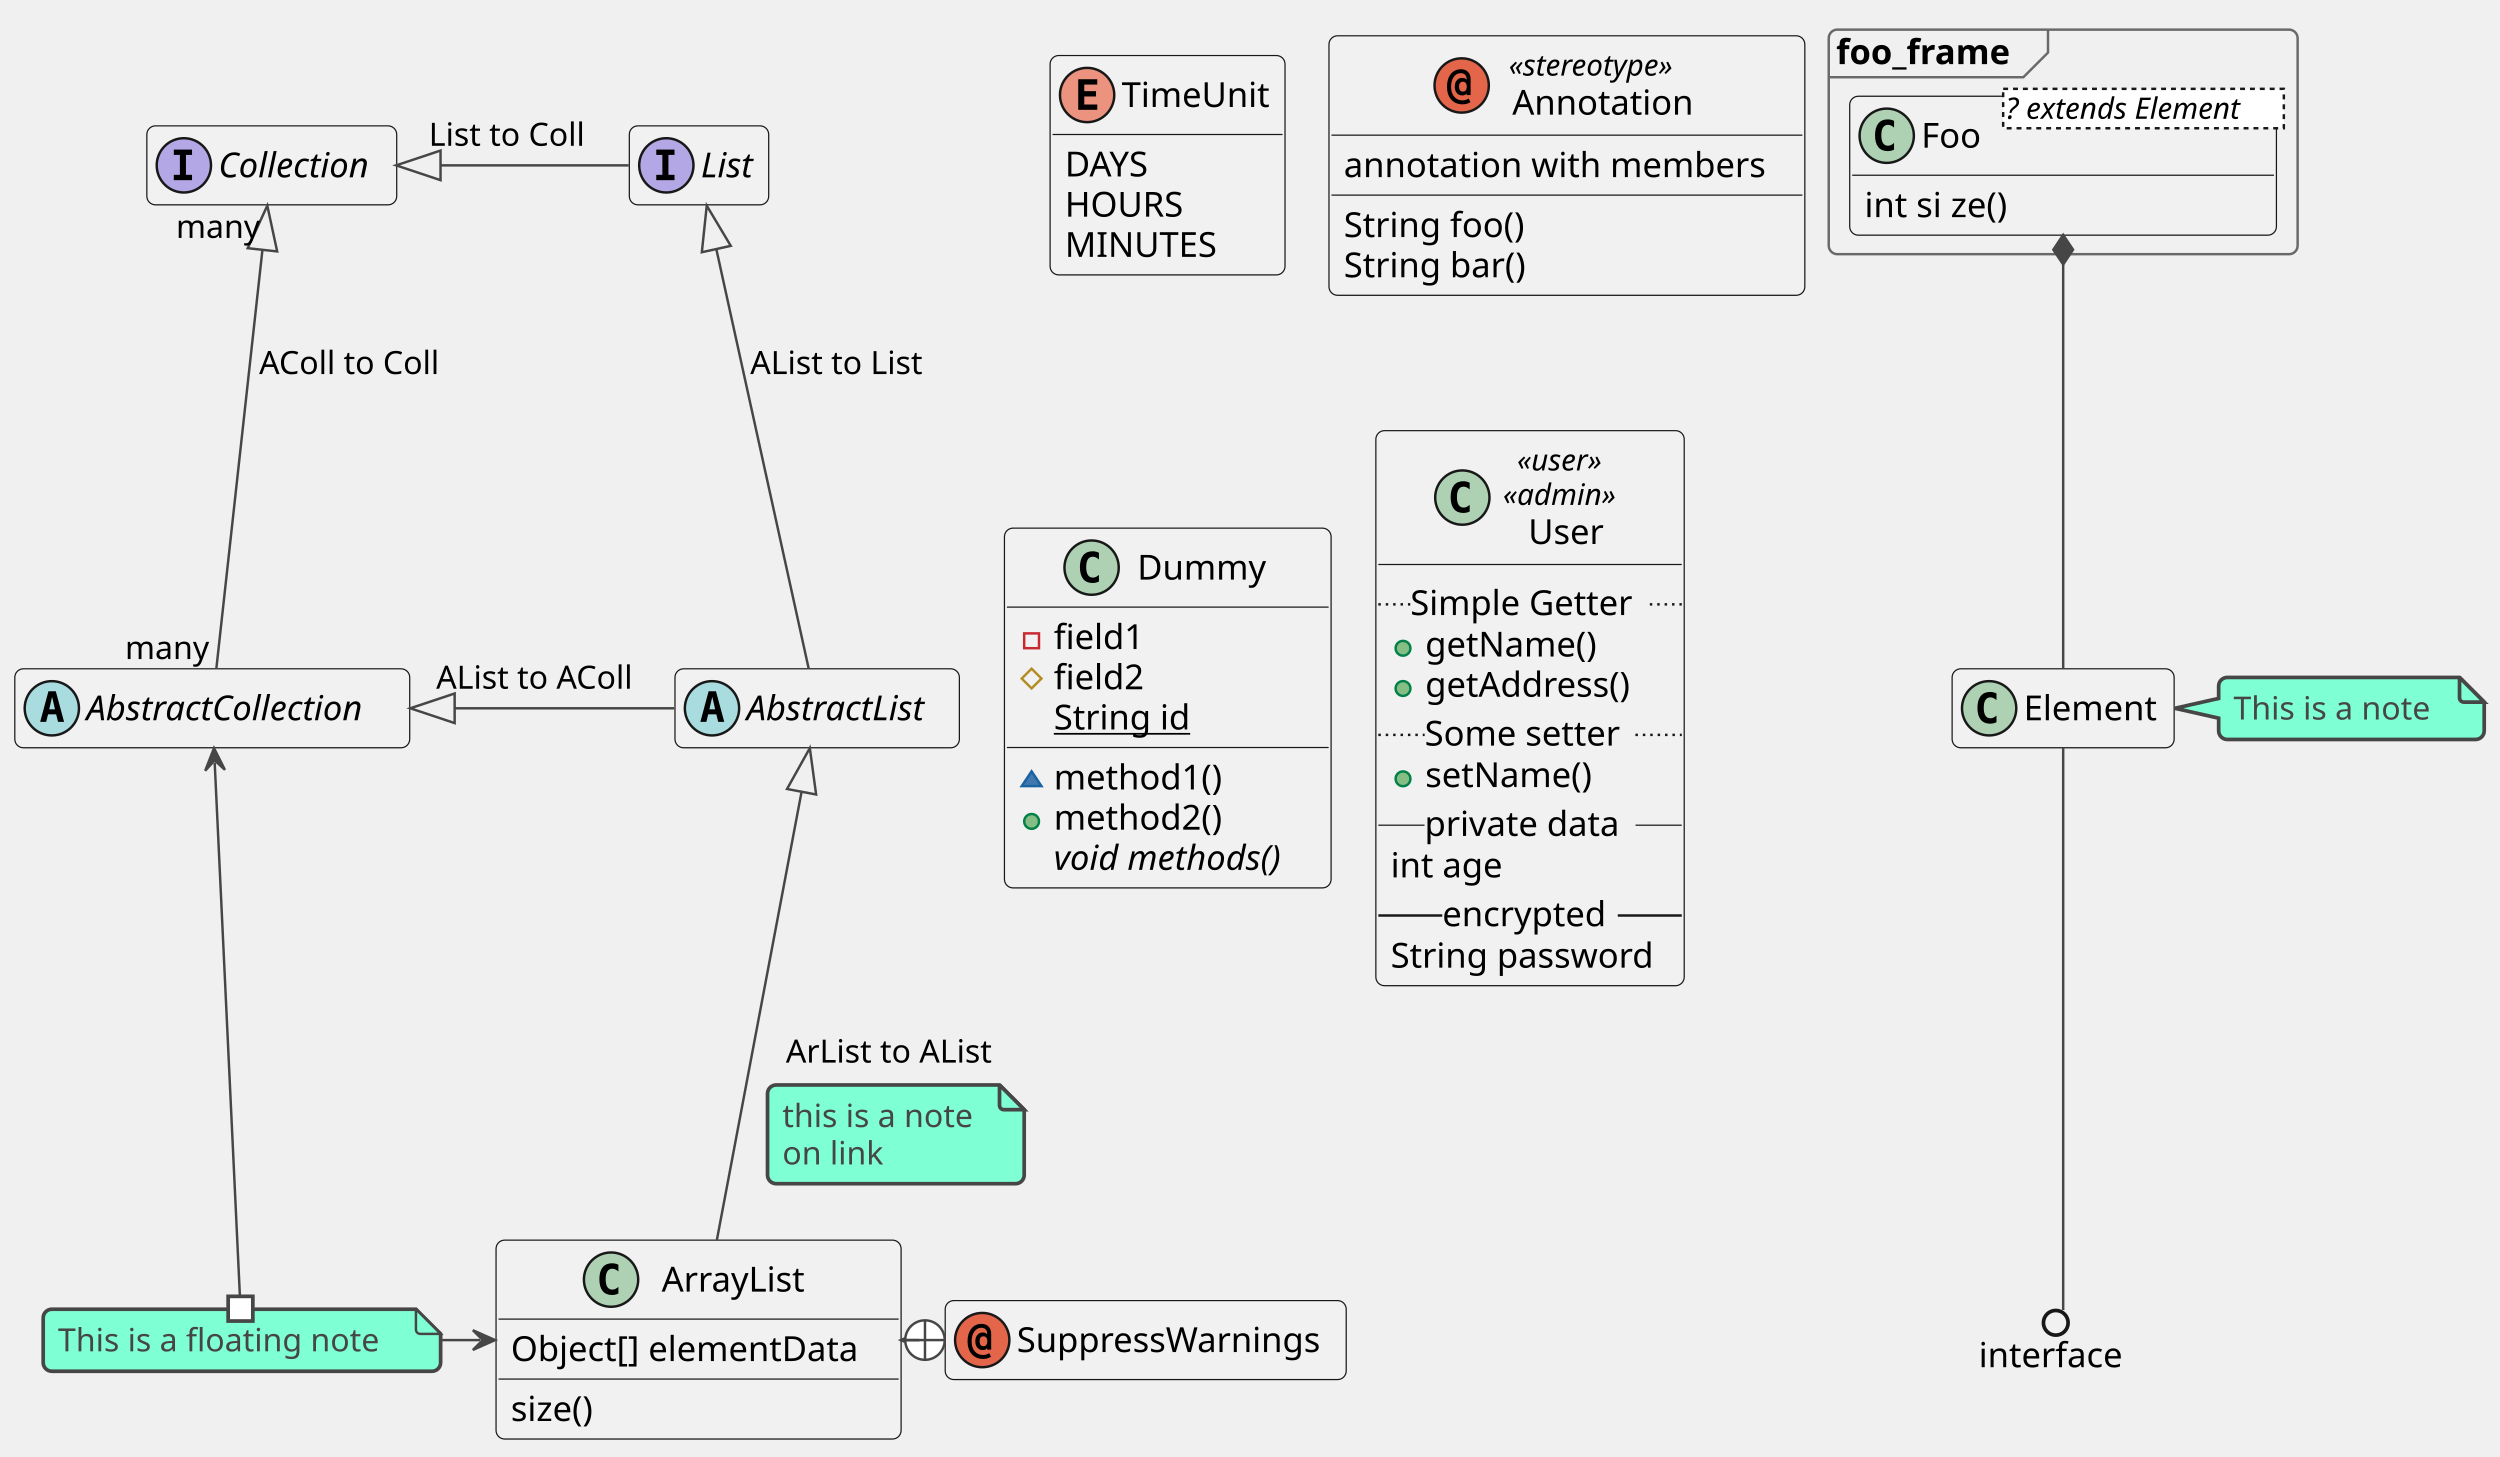
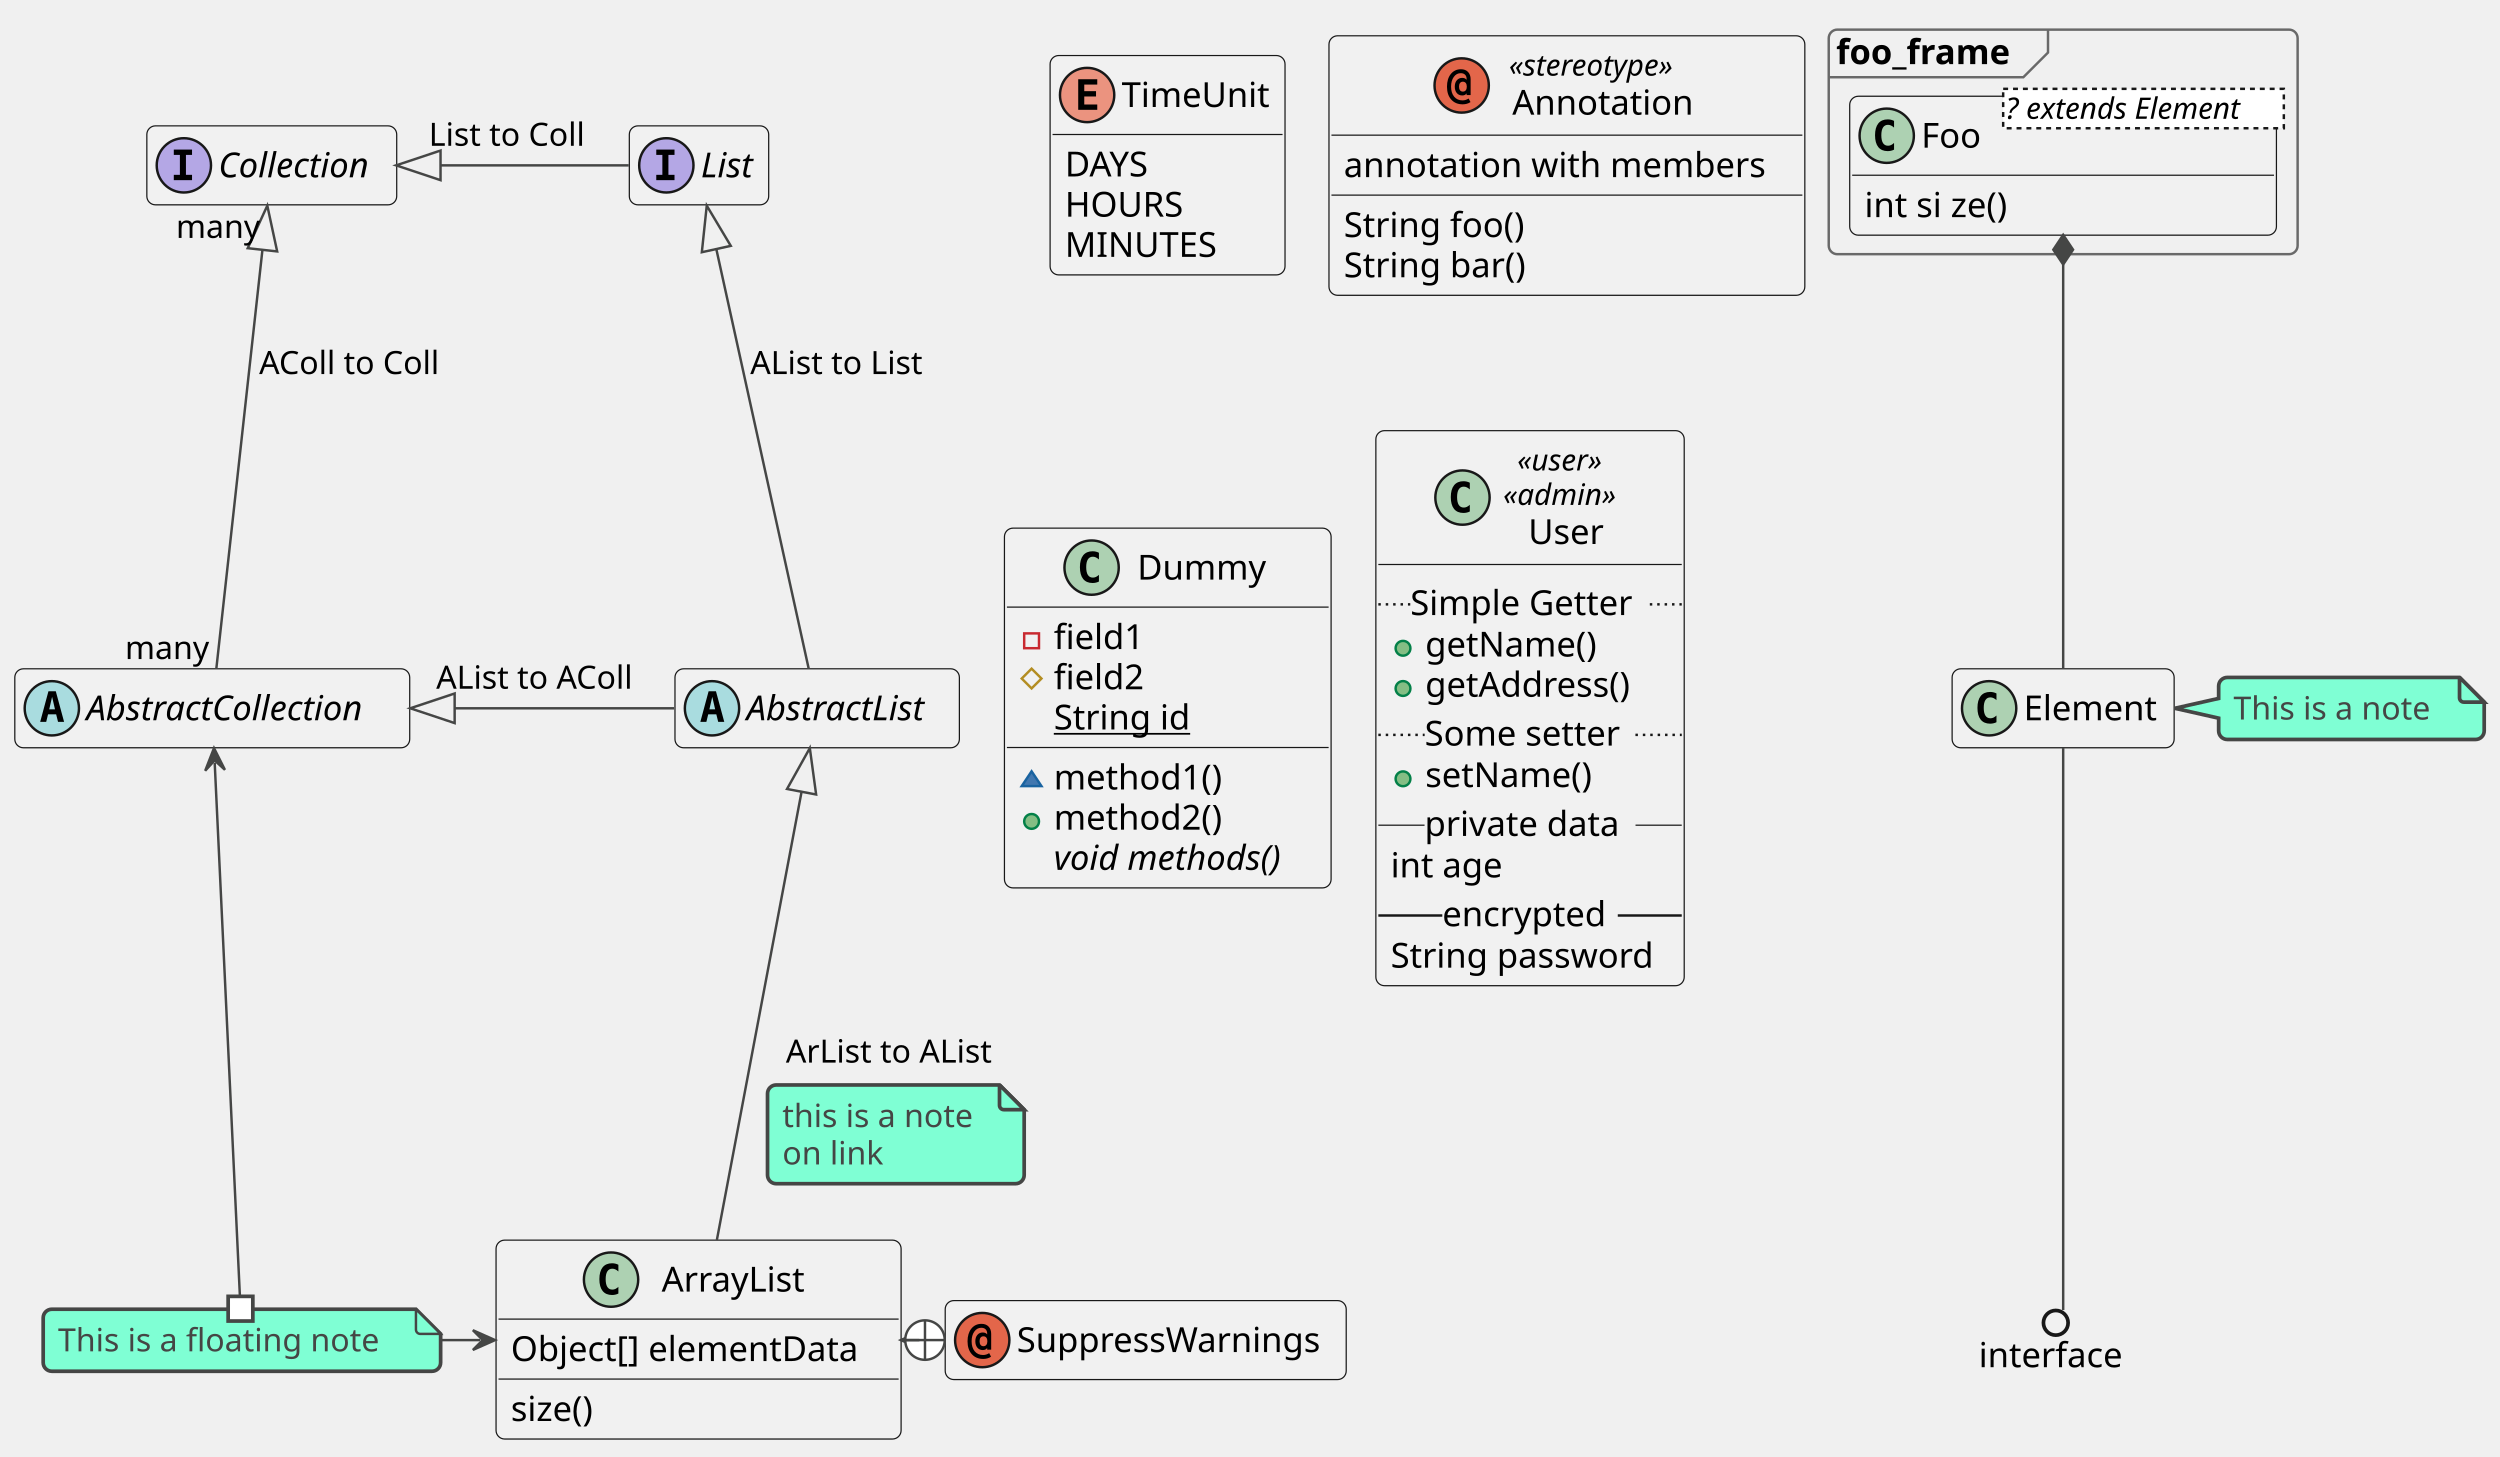
<svg xmlns="http://www.w3.org/2000/svg" contentStyleType="text/css" height="590px" preserveAspectRatio="none" style="width:1013px;height:590px;background:#FFFFFF;" version="1.1" viewBox="0 0 1013 590" width="1013px" zoomAndPan="magnify">
  <defs />
  <g>
    <g id="cluster_foo_frame">
      <rect fill="none" height="91" rx="3.5" ry="3.5" style="stroke:#696969;stroke-width:1.0;" width="190" x="741" y="12" />
      <path d="M829.852,12 L829.852,21.297 L819.852,31.297 L741,31.297 " fill="none" style="stroke:#696969;stroke-width:1.0;" />
      <text fill="#000000" font-family="sans-serif" font-size="14" font-weight="bold" lengthAdjust="spacing" textLength="78.853" x="744" y="25.995">foo_frame</text>
    </g>
    <g id="elem_AbstractList">
      <rect codeLine="7" fill="#F1F1F1" height="32" id="AbstractList" rx="3.5" ry="3.5" style="stroke:#181818;stroke-width:0.5;" width="115.241" x="273.5" y="271" />
      <ellipse cx="288.5" cy="287" fill="#A9DCDF" rx="11" ry="11" style="stroke:#181818;stroke-width:1.0;" />
      <path d="M288.609,282.344 L287.453,287.422 L289.781,287.422 L288.609,282.344 Z M287.125,280.109 L290.109,280.109 L293.469,292.5 L291.016,292.5 L290.25,289.438 L286.969,289.438 L286.219,292.5 L283.781,292.5 L287.125,280.109 Z " fill="#000000" />
      <text fill="#000000" font-family="sans-serif" font-size="14" font-style="italic" lengthAdjust="spacing" textLength="83.241" x="302.5" y="291.847">AbstractList</text>
    </g>
    <g id="elem_AbstractCollection">
      <rect codeLine="8" fill="#F1F1F1" height="32" id="AbstractCollection" rx="3.5" ry="3.5" style="stroke:#181818;stroke-width:0.5;" width="160.017" x="6" y="271" />
      <ellipse cx="21" cy="287" fill="#A9DCDF" rx="11" ry="11" style="stroke:#181818;stroke-width:1.0;" />
      <path d="M21.109,282.344 L19.953,287.422 L22.281,287.422 L21.109,282.344 Z M19.625,280.109 L22.609,280.109 L25.969,292.5 L23.516,292.5 L22.75,289.438 L19.469,289.438 L18.719,292.5 L16.281,292.5 L19.625,280.109 Z " fill="#000000" />
      <text fill="#000000" font-family="sans-serif" font-size="14" font-style="italic" lengthAdjust="spacing" textLength="128.017" x="35" y="291.847">AbstractCollection</text>
    </g>
    <g id="elem_List">
      <rect codeLine="9" fill="#F1F1F1" height="32" id="List" rx="3.5" ry="3.5" style="stroke:#181818;stroke-width:0.5;" width="56.473" x="255" y="51" />
      <ellipse cx="270" cy="67" fill="#B4A7E5" rx="11" ry="11" style="stroke:#181818;stroke-width:1.0;" />
      <path d="M265.922,62.766 L265.922,60.609 L273.312,60.609 L273.312,62.766 L270.844,62.766 L270.844,70.844 L273.312,70.844 L273.312,73 L265.922,73 L265.922,70.844 L268.391,70.844 L268.391,62.766 L265.922,62.766 Z " fill="#000000" />
      <text fill="#000000" font-family="sans-serif" font-size="14" font-style="italic" lengthAdjust="spacing" textLength="24.473" x="284" y="71.847">List</text>
    </g>
    <g id="elem_Collection">
      <rect codeLine="10" fill="#F1F1F1" height="32" id="Collection" rx="3.5" ry="3.5" style="stroke:#181818;stroke-width:0.5;" width="101.248" x="59.5" y="51" />
      <ellipse cx="74.5" cy="67" fill="#B4A7E5" rx="11" ry="11" style="stroke:#181818;stroke-width:1.0;" />
      <path d="M70.422,62.766 L70.422,60.609 L77.812,60.609 L77.812,62.766 L75.344,62.766 L75.344,70.844 L77.812,70.844 L77.812,73 L70.422,73 L70.422,70.844 L72.891,70.844 L72.891,62.766 L70.422,62.766 Z " fill="#000000" />
      <text fill="#000000" font-family="sans-serif" font-size="14" font-style="italic" lengthAdjust="spacing" textLength="69.248" x="88.5" y="71.847">Collection</text>
    </g>
    <g id="elem_ArrayList">
      <rect codeLine="20" fill="#F1F1F1" height="80.594" id="ArrayList" rx="3.5" ry="3.5" style="stroke:#181818;stroke-width:0.5;" width="164.127" x="201" y="502.5" />
      <ellipse cx="247.601" cy="518.5" fill="#ADD1B2" rx="11" ry="11" style="stroke:#181818;stroke-width:1.0;" />
      <path d="M250.569,524.141 Q249.991,524.438 249.351,524.578 Q248.71,524.734 248.007,524.734 Q245.507,524.734 244.179,523.094 Q242.866,521.438 242.866,518.312 Q242.866,515.188 244.179,513.531 Q245.507,511.875 248.007,511.875 Q248.71,511.875 249.351,512.031 Q250.007,512.188 250.569,512.484 L250.569,515.203 Q249.944,514.625 249.351,514.359 Q248.757,514.078 248.132,514.078 Q246.788,514.078 246.101,515.156 Q245.413,516.219 245.413,518.312 Q245.413,520.406 246.101,521.484 Q246.788,522.547 248.132,522.547 Q248.757,522.547 249.351,522.281 Q249.944,522 250.569,521.422 L250.569,524.141 Z " fill="#000000" />
      <text fill="#000000" font-family="sans-serif" font-size="14" lengthAdjust="spacing" textLength="62.426" x="268.101" y="523.347">ArrayList</text>
      <line style="stroke:#181818;stroke-width:0.5;" x1="202" x2="364.127" y1="534.5" y2="534.5" />
      <text fill="#000000" font-family="sans-serif" font-size="14" lengthAdjust="spacing" textLength="152.127" x="207" y="551.495">Object[] elementData</text>
      <line style="stroke:#181818;stroke-width:0.5;" x1="202" x2="364.127" y1="558.797" y2="558.797" />
      <text fill="#000000" font-family="sans-serif" font-size="14" lengthAdjust="spacing" textLength="38.069" x="207" y="575.792">size()</text>
    </g>
    <g id="elem_TimeUnit">
      <rect codeLine="25" fill="#F1F1F1" height="88.891" id="TimeUnit" rx="3.5" ry="3.5" style="stroke:#181818;stroke-width:0.5;" width="95.191" x="425.5" y="22.5" />
      <ellipse cx="440.5" cy="38.5" fill="#EB937F" rx="11" ry="11" style="stroke:#181818;stroke-width:1.0;" />
      <path d="M444.609,44.5 L436.891,44.5 L436.891,32.109 L444.609,32.109 L444.609,34.266 L439.344,34.266 L439.344,36.938 L444.109,36.938 L444.109,39.094 L439.344,39.094 L439.344,42.344 L444.609,42.344 L444.609,44.5 Z " fill="#000000" />
      <text fill="#000000" font-family="sans-serif" font-size="14" lengthAdjust="spacing" textLength="63.191" x="454.5" y="43.347">TimeUnit</text>
      <line style="stroke:#181818;stroke-width:0.5;" x1="426.5" x2="519.691" y1="54.5" y2="54.5" />
      <text fill="#000000" font-family="sans-serif" font-size="14" lengthAdjust="spacing" textLength="37.796" x="431.5" y="71.495">DAYS</text>
      <text fill="#000000" font-family="sans-serif" font-size="14" lengthAdjust="spacing" textLength="50.408" x="431.5" y="87.792">HOURS</text>
      <text fill="#000000" font-family="sans-serif" font-size="14" lengthAdjust="spacing" textLength="63.212" x="431.5" y="104.089">MINUTES</text>
    </g>
    <g id="elem_SuppressWarnings">
      <rect codeLine="31" fill="#F1F1F1" height="32" id="SuppressWarnings" rx="3.5" ry="3.5" style="stroke:#181818;stroke-width:0.5;" width="162.484" x="383" y="527" />
      <ellipse cx="398" cy="543" fill="#E3664A" rx="11" ry="11" style="stroke:#181818;stroke-width:1.0;" />
      <path d="M400.078,543.469 Q400.078,542.531 399.656,542 Q399.234,541.469 398.484,541.469 Q397.75,541.469 397.328,542 Q396.922,542.531 396.922,543.469 Q396.922,544.422 397.328,544.953 Q397.75,545.484 398.484,545.484 Q399.234,545.484 399.656,544.953 Q400.078,544.422 400.078,543.469 Z M401.625,546.875 L400,546.875 L400,546.203 Q399.672,546.641 399.25,546.844 Q398.828,547.047 398.219,547.047 Q396.859,547.047 396.031,546.078 Q395.203,545.094 395.203,543.469 Q395.203,541.875 396.031,540.906 Q396.859,539.922 398.219,539.922 Q398.812,539.922 399.266,540.125 Q399.719,540.328 400,540.719 L400,540.375 Q400,539.25 399.375,538.641 Q398.75,538.016 397.609,538.016 Q395.891,538.016 394.797,539.547 Q393.703,541.062 393.703,543.5 Q393.703,546.047 394.953,547.547 Q396.219,549.047 398.328,549.047 Q398.984,549.047 399.609,548.859 Q400.234,548.672 400.812,548.281 L401.578,549.734 Q400.906,550.188 400.109,550.406 Q399.312,550.641 398.406,550.641 Q395.5,550.641 393.766,548.703 Q392.047,546.781 392.047,543.5 Q392.047,540.281 393.594,538.359 Q395.156,536.422 397.719,536.422 Q399.516,536.422 400.562,537.516 Q401.625,538.609 401.625,540.484 L401.625,546.875 Z " fill="#000000" />
      <text fill="#000000" font-family="sans-serif" font-size="14" lengthAdjust="spacing" textLength="130.484" x="412" y="547.847">SuppressWarnings</text>
    </g>
    <g id="elem_Annotation">
      <rect codeLine="33" fill="#F1F1F1" height="105.156" id="Annotation" rx="3.5" ry="3.5" style="stroke:#181818;stroke-width:0.5;" width="192.817" x="538.5" y="14.5" />
      <ellipse cx="592.271" cy="34.633" fill="#E3664A" rx="11" ry="11" style="stroke:#181818;stroke-width:1.0;" />
      <path d="M594.35,35.102 Q594.35,34.164 593.928,33.633 Q593.506,33.102 592.756,33.102 Q592.021,33.102 591.6,33.633 Q591.193,34.164 591.193,35.102 Q591.193,36.055 591.6,36.586 Q592.021,37.117 592.756,37.117 Q593.506,37.117 593.928,36.586 Q594.35,36.055 594.35,35.102 Z M595.896,38.508 L594.271,38.508 L594.271,37.836 Q593.943,38.273 593.521,38.477 Q593.1,38.68 592.49,38.68 Q591.131,38.68 590.303,37.711 Q589.475,36.727 589.475,35.102 Q589.475,33.508 590.303,32.539 Q591.131,31.555 592.49,31.555 Q593.084,31.555 593.537,31.758 Q593.99,31.961 594.271,32.352 L594.271,32.008 Q594.271,30.883 593.646,30.273 Q593.021,29.648 591.881,29.648 Q590.162,29.648 589.068,31.18 Q587.975,32.695 587.975,35.133 Q587.975,37.68 589.225,39.18 Q590.49,40.68 592.6,40.68 Q593.256,40.68 593.881,40.492 Q594.506,40.305 595.084,39.914 L595.85,41.367 Q595.178,41.82 594.381,42.039 Q593.584,42.273 592.678,42.273 Q589.771,42.273 588.037,40.336 Q586.318,38.414 586.318,35.133 Q586.318,31.914 587.865,29.992 Q589.428,28.055 591.99,28.055 Q593.787,28.055 594.834,29.148 Q595.896,30.242 595.896,32.117 L595.896,38.508 Z " fill="#000000" />
-       <text fill="#000000" font-family="sans-serif" font-size="12" font-style="italic" lengthAdjust="spacing" textLength="79.617" x="611.35" y="30.639">«stereotype»</text>
+       <text fill="#000000" font-family="sans-serif" font-size="12" font-style="italic" lengthAdjust="spacing" textLength="79.488" x="611.415" y="30.639">«stereotype»</text>
      <text fill="#000000" font-family="sans-serif" font-size="14" lengthAdjust="spacing" textLength="76.774" x="612.771" y="46.464">Annotation</text>
      <line style="stroke:#181818;stroke-width:0.5;" x1="539.5" x2="730.317" y1="54.766" y2="54.766" />
      <text fill="#000000" font-family="sans-serif" font-size="14" lengthAdjust="spacing" textLength="180.817" x="544.5" y="71.761">annotation with members</text>
      <line style="stroke:#181818;stroke-width:0.5;" x1="539.5" x2="730.317" y1="79.062" y2="79.062" />
      <text fill="#000000" font-family="sans-serif" font-size="14" lengthAdjust="spacing" textLength="79.215" x="544.5" y="96.058">String foo()</text>
      <text fill="#000000" font-family="sans-serif" font-size="14" lengthAdjust="spacing" textLength="80.377" x="544.5" y="112.355">String bar()</text>
    </g>
    <g id="elem_Dummy">
      <rect codeLine="39" fill="#F1F1F1" height="145.781" id="Dummy" rx="3.5" ry="3.5" style="stroke:#181818;stroke-width:0.5;" width="132.36" x="407" y="214" />
      <ellipse cx="442.316" cy="230" fill="#ADD1B2" rx="11" ry="11" style="stroke:#181818;stroke-width:1.0;" />
      <path d="M445.285,235.641 Q444.707,235.938 444.066,236.078 Q443.425,236.234 442.722,236.234 Q440.222,236.234 438.894,234.594 Q437.582,232.938 437.582,229.812 Q437.582,226.688 438.894,225.031 Q440.222,223.375 442.722,223.375 Q443.425,223.375 444.066,223.531 Q444.722,223.688 445.285,223.984 L445.285,226.703 Q444.66,226.125 444.066,225.859 Q443.472,225.578 442.847,225.578 Q441.503,225.578 440.816,226.656 Q440.128,227.719 440.128,229.812 Q440.128,231.906 440.816,232.984 Q441.503,234.047 442.847,234.047 Q443.472,234.047 444.066,233.781 Q444.66,233.5 445.285,232.922 L445.285,235.641 Z " fill="#000000" />
      <text fill="#000000" font-family="sans-serif" font-size="14" lengthAdjust="spacing" textLength="55.214" x="460.831" y="234.847">Dummy</text>
      <line style="stroke:#181818;stroke-width:0.5;" x1="408" x2="538.36" y1="246" y2="246" />
      <rect fill="none" height="6" style="stroke:#C82930;stroke-width:1.0;" width="6" x="415" y="256.648" />
      <text fill="#000000" font-family="sans-serif" font-size="14" lengthAdjust="spacing" textLength="39.115" x="427" y="262.995">field1</text>
      <polygon fill="none" points="418,270.945,422,274.945,418,278.945,414,274.945" style="stroke:#B38D22;stroke-width:1.0;" />
      <text fill="#000000" font-family="sans-serif" font-size="14" lengthAdjust="spacing" textLength="39.115" x="427" y="279.292">field2</text>
      <text fill="#000000" font-family="sans-serif" font-size="14" lengthAdjust="spacing" text-decoration="underline" textLength="59.008" x="427" y="295.589">String id</text>
      <line style="stroke:#181818;stroke-width:0.5;" x1="408" x2="538.36" y1="302.891" y2="302.891" />
      <polygon fill="#4177AF" points="418,312.539,414,318.539,422,318.539" style="stroke:#1963A0;stroke-width:1.0;" />
      <text fill="#000000" font-family="sans-serif" font-size="14" lengthAdjust="spacing" textLength="73.897" x="427" y="319.886">method1()</text>
      <ellipse cx="418" cy="332.836" fill="#84BE84" rx="3" ry="3" style="stroke:#038048;stroke-width:1.0;" />
      <text fill="#000000" font-family="sans-serif" font-size="14" lengthAdjust="spacing" textLength="73.897" x="427" y="336.183">method2()</text>
      <text fill="#000000" font-family="sans-serif" font-size="14" font-style="italic" lengthAdjust="spacing" textLength="106.36" x="427" y="352.479">void methods()</text>
    </g>
    <g id="elem_N1">
      <path d="M17.5,534 L17.5,552.133 A3.5,3.5 0 0 0 21,555.633 L175.042,555.633 A3.5,3.5 0 0 0 178.542,552.133 L178.542,540.5 L168.542,530.5 L21,530.5 A3.5,3.5 0 0 0 17.5,534 " fill="#7FFFD4" style="stroke:#454645;stroke-width:1.5;" />
      <path d="M168.542,530.5 L168.542,538.75 A1.75,1.75 0 0 0 170.292,540.5 L178.542,540.5 L168.542,530.5 " fill="#7FFFD4" style="stroke:#454645;stroke-width:1.0;" />
      <text fill="#454645" font-family="sans-serif" font-size="13" lengthAdjust="spacing" textLength="140.042" x="23.5" y="547.567">This is a floating note</text>
    </g>
    <g id="elem_Element">
      <rect fill="#F1F1F1" height="32" id="Element" rx="3.5" ry="3.5" style="stroke:#181818;stroke-width:0.5;" width="89.962" x="791" y="271" />
      <ellipse cx="806" cy="287" fill="#ADD1B2" rx="11" ry="11" style="stroke:#181818;stroke-width:1.0;" />
      <path d="M808.969,292.641 Q808.391,292.938 807.75,293.078 Q807.109,293.234 806.406,293.234 Q803.906,293.234 802.578,291.594 Q801.266,289.938 801.266,286.812 Q801.266,283.688 802.578,282.031 Q803.906,280.375 806.406,280.375 Q807.109,280.375 807.75,280.531 Q808.406,280.688 808.969,280.984 L808.969,283.703 Q808.344,283.125 807.75,282.859 Q807.156,282.578 806.531,282.578 Q805.188,282.578 804.5,283.656 Q803.812,284.719 803.812,286.812 Q803.812,288.906 804.5,289.984 Q805.188,291.047 806.531,291.047 Q807.156,291.047 807.75,290.781 Q808.344,290.5 808.969,289.922 L808.969,292.641 Z " fill="#000000" />
      <text fill="#000000" font-family="sans-serif" font-size="14" lengthAdjust="spacing" textLength="57.962" x="820" y="291.847">Element</text>
    </g>
    <g id="elem_Elementlol26">
      <ellipse cx="833" cy="536" fill="#F1F1F1" rx="5" ry="5" style="stroke:#181818;stroke-width:1.5;" />
    </g>
    <text fill="#000000" font-family="sans-serif" font-size="14" lengthAdjust="spacing" textLength="62.44" x="801.78" y="553.995">interface</text>
    <g id="elem_GMN31">
      <path d="M899,278 L899,283 L881.246,287 L899,291 L899,296.133 A3.5,3.5 0 0 0 902.5,299.633 L1003.101,299.633 A3.5,3.5 0 0 0 1006.601,296.133 L1006.601,284.5 L996.601,274.5 L902.5,274.5 A3.5,3.5 0 0 0 899,278 " fill="#7FFFD4" style="stroke:#454645;stroke-width:1.5;" />
      <path d="M996.601,274.5 L996.601,282.75 A1.75,1.75 0 0 0 998.351,284.5 L1006.601,284.5 L996.601,274.5 " fill="#7FFFD4" style="stroke:#454645;stroke-width:1.5;" />
      <text fill="#454645" font-family="sans-serif" font-size="13" lengthAdjust="spacing" textLength="86.601" x="905" y="291.567">This is a note</text>
    </g>
    <g id="elem_User">
      <rect codeLine="69" fill="#F1F1F1" height="224.906" id="User" rx="3.5" ry="3.5" style="stroke:#181818;stroke-width:0.5;" width="124.943" x="557.5" y="174.5" />
-       <ellipse cx="592.539" cy="201.617" fill="#ADD1B2" rx="11" ry="11" style="stroke:#181818;stroke-width:1.0;" />
-       <path d="M595.508,207.258 Q594.93,207.555 594.289,207.695 Q593.648,207.852 592.945,207.852 Q590.445,207.852 589.117,206.211 Q587.805,204.555 587.805,201.43 Q587.805,198.305 589.117,196.648 Q590.445,194.992 592.945,194.992 Q593.648,194.992 594.289,195.148 Q594.945,195.305 595.508,195.602 L595.508,198.32 Q594.883,197.742 594.289,197.477 Q593.695,197.195 593.07,197.195 Q591.727,197.195 591.039,198.273 Q590.352,199.336 590.352,201.43 Q590.352,203.523 591.039,204.602 Q591.727,205.664 593.07,205.664 Q593.695,205.664 594.289,205.398 Q594.883,205.117 595.508,204.539 L595.508,207.258 Z " fill="#000000" />
-       <text fill="#000000" font-family="sans-serif" font-size="12" font-style="italic" lengthAdjust="spacing" textLength="40.986" x="614.705" y="190.639">«user»</text>
-       <text fill="#000000" font-family="sans-serif" font-size="12" font-style="italic" lengthAdjust="spacing" textLength="52.412" x="608.992" y="204.607">«admin»</text>
-       <text fill="#000000" font-family="sans-serif" font-size="14" lengthAdjust="spacing" textLength="31.91" x="619.243" y="220.433">User</text>
+       <ellipse cx="592.597" cy="201.617" fill="#ADD1B2" rx="11" ry="11" style="stroke:#181818;stroke-width:1.0;" />
+       <path d="M595.566,207.258 Q594.988,207.555 594.347,207.695 Q593.706,207.852 593.003,207.852 Q590.503,207.852 589.175,206.211 Q587.863,204.555 587.863,201.43 Q587.863,198.305 589.175,196.648 Q590.503,194.992 593.003,194.992 Q593.706,194.992 594.347,195.148 Q595.003,195.305 595.566,195.602 L595.566,198.32 Q594.941,197.742 594.347,197.477 Q593.753,197.195 593.128,197.195 Q591.785,197.195 591.097,198.273 Q590.41,199.336 590.41,201.43 Q590.41,203.523 591.097,204.602 Q591.785,205.664 593.128,205.664 Q593.753,205.664 594.347,205.398 Q594.941,205.117 595.566,204.539 L595.566,207.258 Z " fill="#000000" />
+       <text fill="#000000" font-family="sans-serif" font-size="12" font-style="italic" lengthAdjust="spacing" textLength="40.857" x="614.776" y="190.639">«user»</text>
+       <text fill="#000000" font-family="sans-serif" font-size="12" font-style="italic" lengthAdjust="spacing" textLength="52.283" x="609.063" y="204.607">«admin»</text>
+       <text fill="#000000" font-family="sans-serif" font-size="14" lengthAdjust="spacing" textLength="31.91" x="619.25" y="220.433">User</text>
      <line style="stroke:#181818;stroke-width:0.5;" x1="558.5" x2="681.443" y1="228.734" y2="228.734" />
      <ellipse cx="568.5" cy="262.68" fill="#84BE84" rx="3" ry="3" style="stroke:#038048;stroke-width:1.0;" />
      <text fill="#000000" font-family="sans-serif" font-size="14" lengthAdjust="spacing" textLength="75.216" x="577.5" y="266.026">getName()</text>
      <ellipse cx="568.5" cy="278.977" fill="#84BE84" rx="3" ry="3" style="stroke:#038048;stroke-width:1.0;" />
      <text fill="#000000" font-family="sans-serif" font-size="14" lengthAdjust="spacing" textLength="90.221" x="577.5" y="282.323">getAddress()</text>
      <line style="stroke:#181818;stroke-width:1.0;stroke-dasharray:1.0,2.0;" x1="558.5" x2="571.44" y1="244.883" y2="244.883" />
      <text fill="#000000" font-family="sans-serif" font-size="14" lengthAdjust="spacing" textLength="97.064" x="571.44" y="249.23">Simple Getter</text>
      <line style="stroke:#181818;stroke-width:1.0;stroke-dasharray:1.0,2.0;" x1="668.503" x2="681.443" y1="244.883" y2="244.883" />
      <ellipse cx="568.5" cy="315.57" fill="#84BE84" rx="3" ry="3" style="stroke:#038048;stroke-width:1.0;" />
      <text fill="#000000" font-family="sans-serif" font-size="14" lengthAdjust="spacing" textLength="73.623" x="577.5" y="318.917">setName()</text>
      <line style="stroke:#181818;stroke-width:1.0;stroke-dasharray:1.0,2.0;" x1="558.5" x2="577.268" y1="297.773" y2="297.773" />
      <text fill="#000000" font-family="sans-serif" font-size="14" lengthAdjust="spacing" textLength="85.408" x="577.268" y="302.12">Some setter</text>
      <line style="stroke:#181818;stroke-width:1.0;stroke-dasharray:1.0,2.0;" x1="662.676" x2="681.443" y1="297.773" y2="297.773" />
      <text fill="#000000" font-family="sans-serif" font-size="14" lengthAdjust="spacing" textLength="48.781" x="563.5" y="355.511">int age</text>
      <line style="stroke:#181818;stroke-width:0.5;" x1="558.5" x2="577.23" y1="334.367" y2="334.367" />
      <text fill="#000000" font-family="sans-serif" font-size="14" lengthAdjust="spacing" textLength="85.483" x="577.23" y="338.714">private data</text>
      <line style="stroke:#181818;stroke-width:0.5;" x1="662.713" x2="681.443" y1="334.367" y2="334.367" />
      <text fill="#000000" font-family="sans-serif" font-size="14" lengthAdjust="spacing" textLength="112.943" x="563.5" y="392.104">String password</text>
      <line style="stroke:#181818;stroke-width:1.0;" x1="558.5" x2="584.421" y1="370.961" y2="370.961" />
      <text fill="#000000" font-family="sans-serif" font-size="14" lengthAdjust="spacing" textLength="71.101" x="584.421" y="375.308">encrypted</text>
      <line style="stroke:#181818;stroke-width:1.0;" x1="655.522" x2="681.443" y1="370.961" y2="370.961" />
    </g>
    <g id="elem_Foo">
      <rect codeLine="54" fill="#F1F1F1" height="56.297" id="Foo" rx="3.5" ry="3.5" style="stroke:#181818;stroke-width:0.5;" width="172.91" x="749.5" y="39" />
      <ellipse cx="764.5" cy="55" fill="#ADD1B2" rx="11" ry="11" style="stroke:#181818;stroke-width:1.0;" />
      <path d="M767.469,60.641 Q766.891,60.938 766.25,61.078 Q765.609,61.234 764.906,61.234 Q762.406,61.234 761.078,59.594 Q759.766,57.938 759.766,54.812 Q759.766,51.688 761.078,50.031 Q762.406,48.375 764.906,48.375 Q765.609,48.375 766.25,48.531 Q766.906,48.688 767.469,48.984 L767.469,51.703 Q766.844,51.125 766.25,50.859 Q765.656,50.578 765.031,50.578 Q763.688,50.578 763,51.656 Q762.312,52.719 762.312,54.812 Q762.312,56.906 763,57.984 Q763.688,59.047 765.031,59.047 Q765.656,59.047 766.25,58.781 Q766.844,58.5 767.469,57.922 L767.469,60.641 Z " fill="#000000" />
      <text fill="#000000" font-family="sans-serif" font-size="14" lengthAdjust="spacing" textLength="25.184" x="778.5" y="59.847">Foo</text>
      <rect fill="#FFFFFF" height="15.969" style="stroke:#181818;stroke-width:1.0;stroke-dasharray:2.0,2.0;" width="113.727" x="811.684" y="36" />
      <text fill="#000000" font-family="sans-serif" font-size="12" font-style="italic" lengthAdjust="spacing" textLength="111.727" x="812.684" y="48.139">? extends Element</text>
      <line style="stroke:#181818;stroke-width:0.5;" x1="750.5" x2="921.41" y1="71" y2="71" />
      <text fill="#000000" font-family="sans-serif" font-size="14" lengthAdjust="spacing" textLength="65.222" x="755.5" y="87.995">int si ze()</text>
    </g>
    <polygon fill="none" points="286.375,83.329,284.386,102.198,296.106,99.618,286.375,83.329" style="stroke:#454645;stroke-width:1.0;" />
    <path d="M290.246,100.908 C299.08,141.032 318.934,231.2 327.692,270.977 " fill="none" style="stroke:#454645;stroke-width:1.0;" />
    <text fill="#000000" font-family="sans-serif" font-size="13" lengthAdjust="spacing" textLength="75.658" x="304" y="151.567">AList to List</text>
    <polygon fill="none" points="108.312,83.329,100.379,100.565,112.307,101.878,108.312,83.329" style="stroke:#454645;stroke-width:1.0;" />
    <path d="M106.343,101.221 C101.925,141.345 92.033,231.2 87.654,270.977 " fill="none" style="stroke:#454645;stroke-width:1.0;" />
    <text fill="#000000" font-family="sans-serif" font-size="13" lengthAdjust="spacing" textLength="78.717" x="105" y="151.567">AColl to Coll</text>
    <text fill="#000000" font-family="sans-serif" font-size="13" lengthAdjust="spacing" textLength="36.562" x="50.654" y="267.044">many</text>
    <text fill="#000000" font-family="sans-serif" font-size="13" lengthAdjust="spacing" textLength="36.562" x="71.312" y="96.396">many</text>
    <polygon fill="none" points="160.504,67,178.504,73,178.504,61,160.504,67" style="stroke:#454645;stroke-width:1.0;" />
    <path d="M178.504,67 C209.222,67 229.311,67 254.786,67 " fill="none" style="stroke:#454645;stroke-width:1.0;" />
    <text fill="#000000" font-family="sans-serif" font-size="13" lengthAdjust="spacing" textLength="68.294" x="173.75" y="59.067">List to Coll</text>
    <polygon fill="none" points="166.222,287,184.222,293,184.222,281,166.222,287" style="stroke:#454645;stroke-width:1.0;" />
    <path d="M184.222,287 C219.111,287 241.215,287 273.123,287 " fill="none" style="stroke:#454645;stroke-width:1.0;" />
    <text fill="#000000" font-family="sans-serif" font-size="13" lengthAdjust="spacing" textLength="86.081" x="176.75" y="279.067">AList to AColl</text>
    <polygon fill="none" points="328.141,303.128,318.903,319.701,330.694,321.929,328.141,303.128" style="stroke:#454645;stroke-width:1.0;" />
    <path d="M324.799,320.815 C317.493,359.477 301.295,445.192 290.472,502.461 " fill="none" style="stroke:#454645;stroke-width:1.0;" />
    <text fill="#000000" font-family="sans-serif" font-size="13" lengthAdjust="spacing" textLength="89.895" x="318.431" y="430.567">ArList to AList</text>
    <path d="M311,443.133 L311,476.133 A3.5,3.5 0 0 0 314.5,479.633 L411.5,479.633 A3.5,3.5 0 0 0 415,476.133 L415,449.633 L405,439.633 L314.5,439.633 A3.5,3.5 0 0 0 311,443.133 " fill="#7FFFD4" style="stroke:#454645;stroke-width:1.5;" />
    <path d="M405,439.633 L405,447.883 A1.75,1.75 0 0 0 406.75,449.633 L415,449.633 L405,439.633 " fill="#7FFFD4" style="stroke:#454645;stroke-width:1.5;" />
    <text fill="#454645" font-family="sans-serif" font-size="13" lengthAdjust="spacing" textLength="83.757" x="317" y="456.7">this is a note</text>
    <text fill="#454645" font-family="sans-serif" font-size="13" lengthAdjust="spacing" textLength="43.316" x="317" y="471.832">on link</text>
    <polygon fill="#454645" points="365.016,543,374.016,547,370.016,543,374.016,539,365.016,543" style="stroke:#454645;stroke-width:1.0;" />
    <ellipse cx="374.802" cy="543" fill="#FFFFFF" rx="8" ry="8" style="stroke:#454645;stroke-width:1.0;" />
    <line style="stroke:#454645;stroke-width:1.0;" x1="366.802" x2="382.802" y1="543" y2="543" />
    <line style="stroke:#454645;stroke-width:1.0;" x1="374.802" x2="374.802" y1="535" y2="551" />
    <path d="M371.016,543 C376.944,543 360.873,543 366.802,543 " fill="none" style="stroke:#454645;stroke-width:1.0;" />
    <polygon fill="#454645" points="86.715,303.128,83.144,312.307,86.951,308.123,91.135,311.929,86.715,303.128" style="stroke:#454645;stroke-width:1.0;" />
    <rect fill="#FFFFFF" height="10" style="stroke:#454645;stroke-width:1.5;" width="10" x="92.447" y="525.285" />
    <path d="M86.998,309.122 C89.188,355.473 95.255,483.891 97.211,525.29 " fill="none" style="stroke:#454645;stroke-width:1.0;" />
    <polygon fill="#454645" points="200.603,543,191.603,539,195.603,543,191.603,547,200.603,543" style="stroke:#454645;stroke-width:1.0;" />
    <path d="M178.576,543 C185.918,543 187.261,543 194.603,543 " fill="none" style="stroke:#454645;stroke-width:1.0;" />
    <polygon fill="#454645" points="836,95.169,832,101.169,836,107.169,840,101.169,836,95.169" style="stroke:#454645;stroke-width:1.0;" />
    <path d="M836,107.169 C836,153.509 836,234.351 836,270.807 " fill="none" style="stroke:#454645;stroke-width:1.0;" />
    <path d="M836,303.128 C836,349.693 836,490.172 836,530.851 " fill="none" style="stroke:#454645;stroke-width:1.0;" />
  </g>
</svg>
